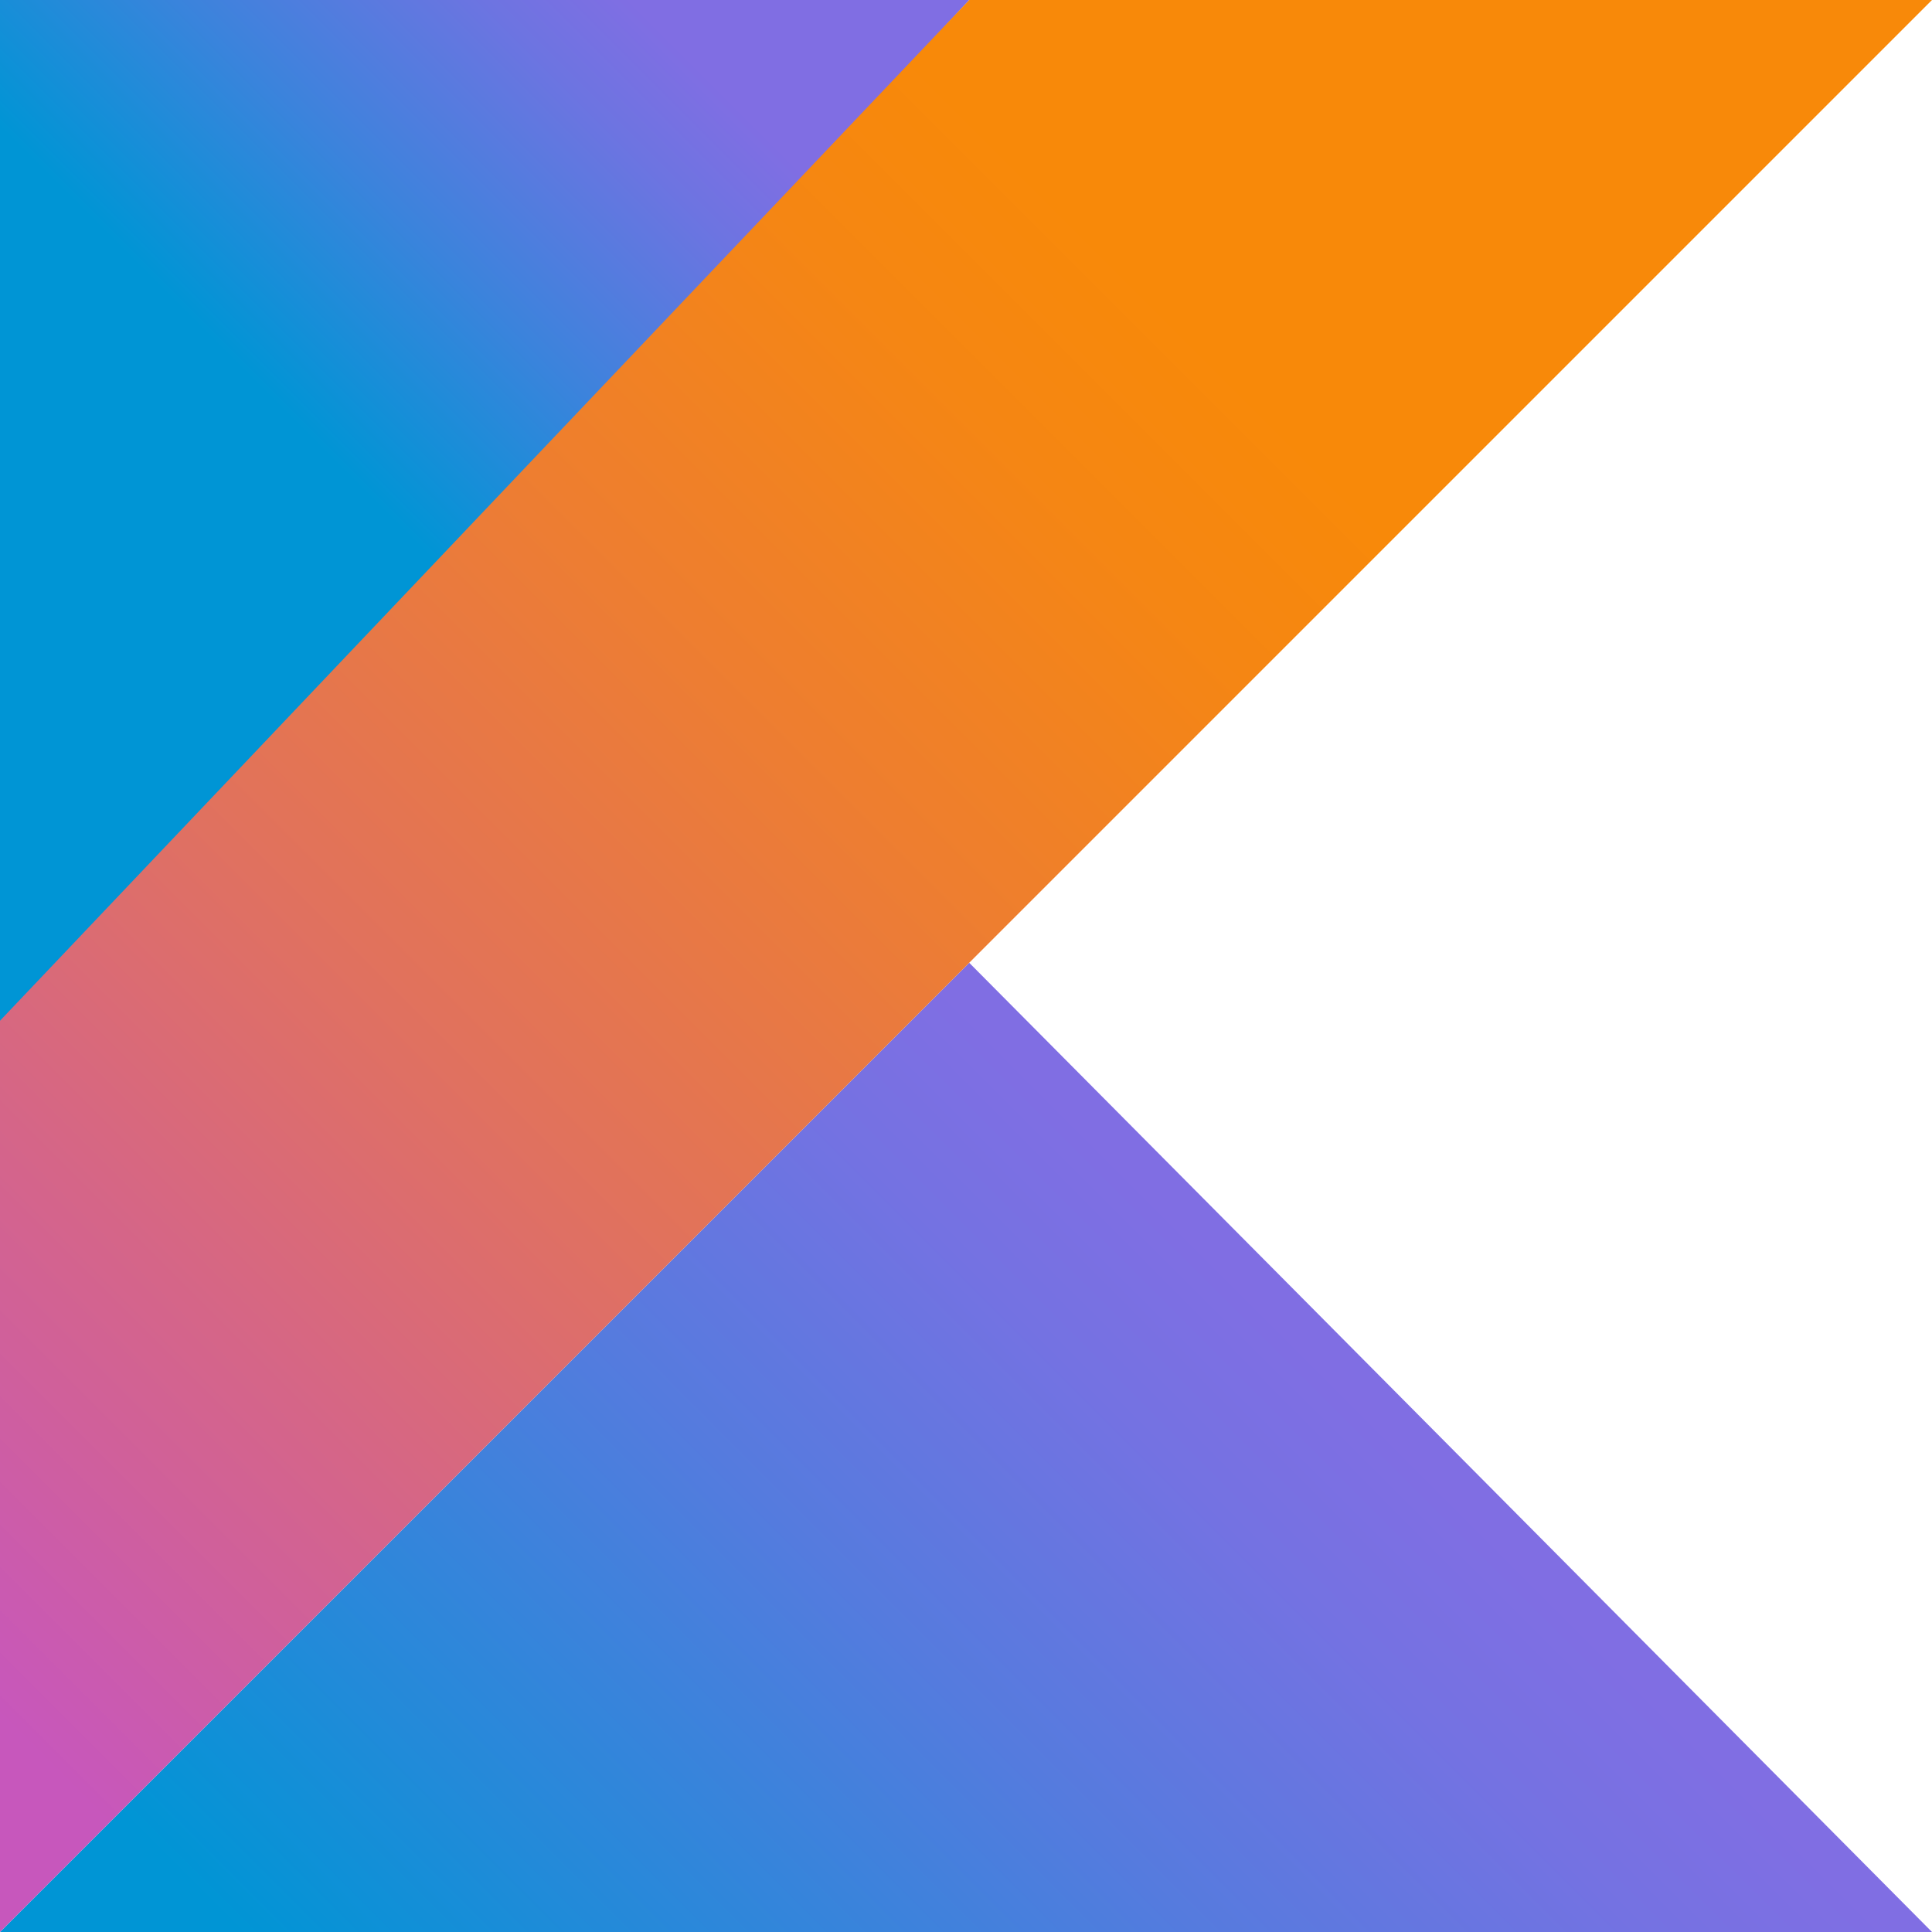
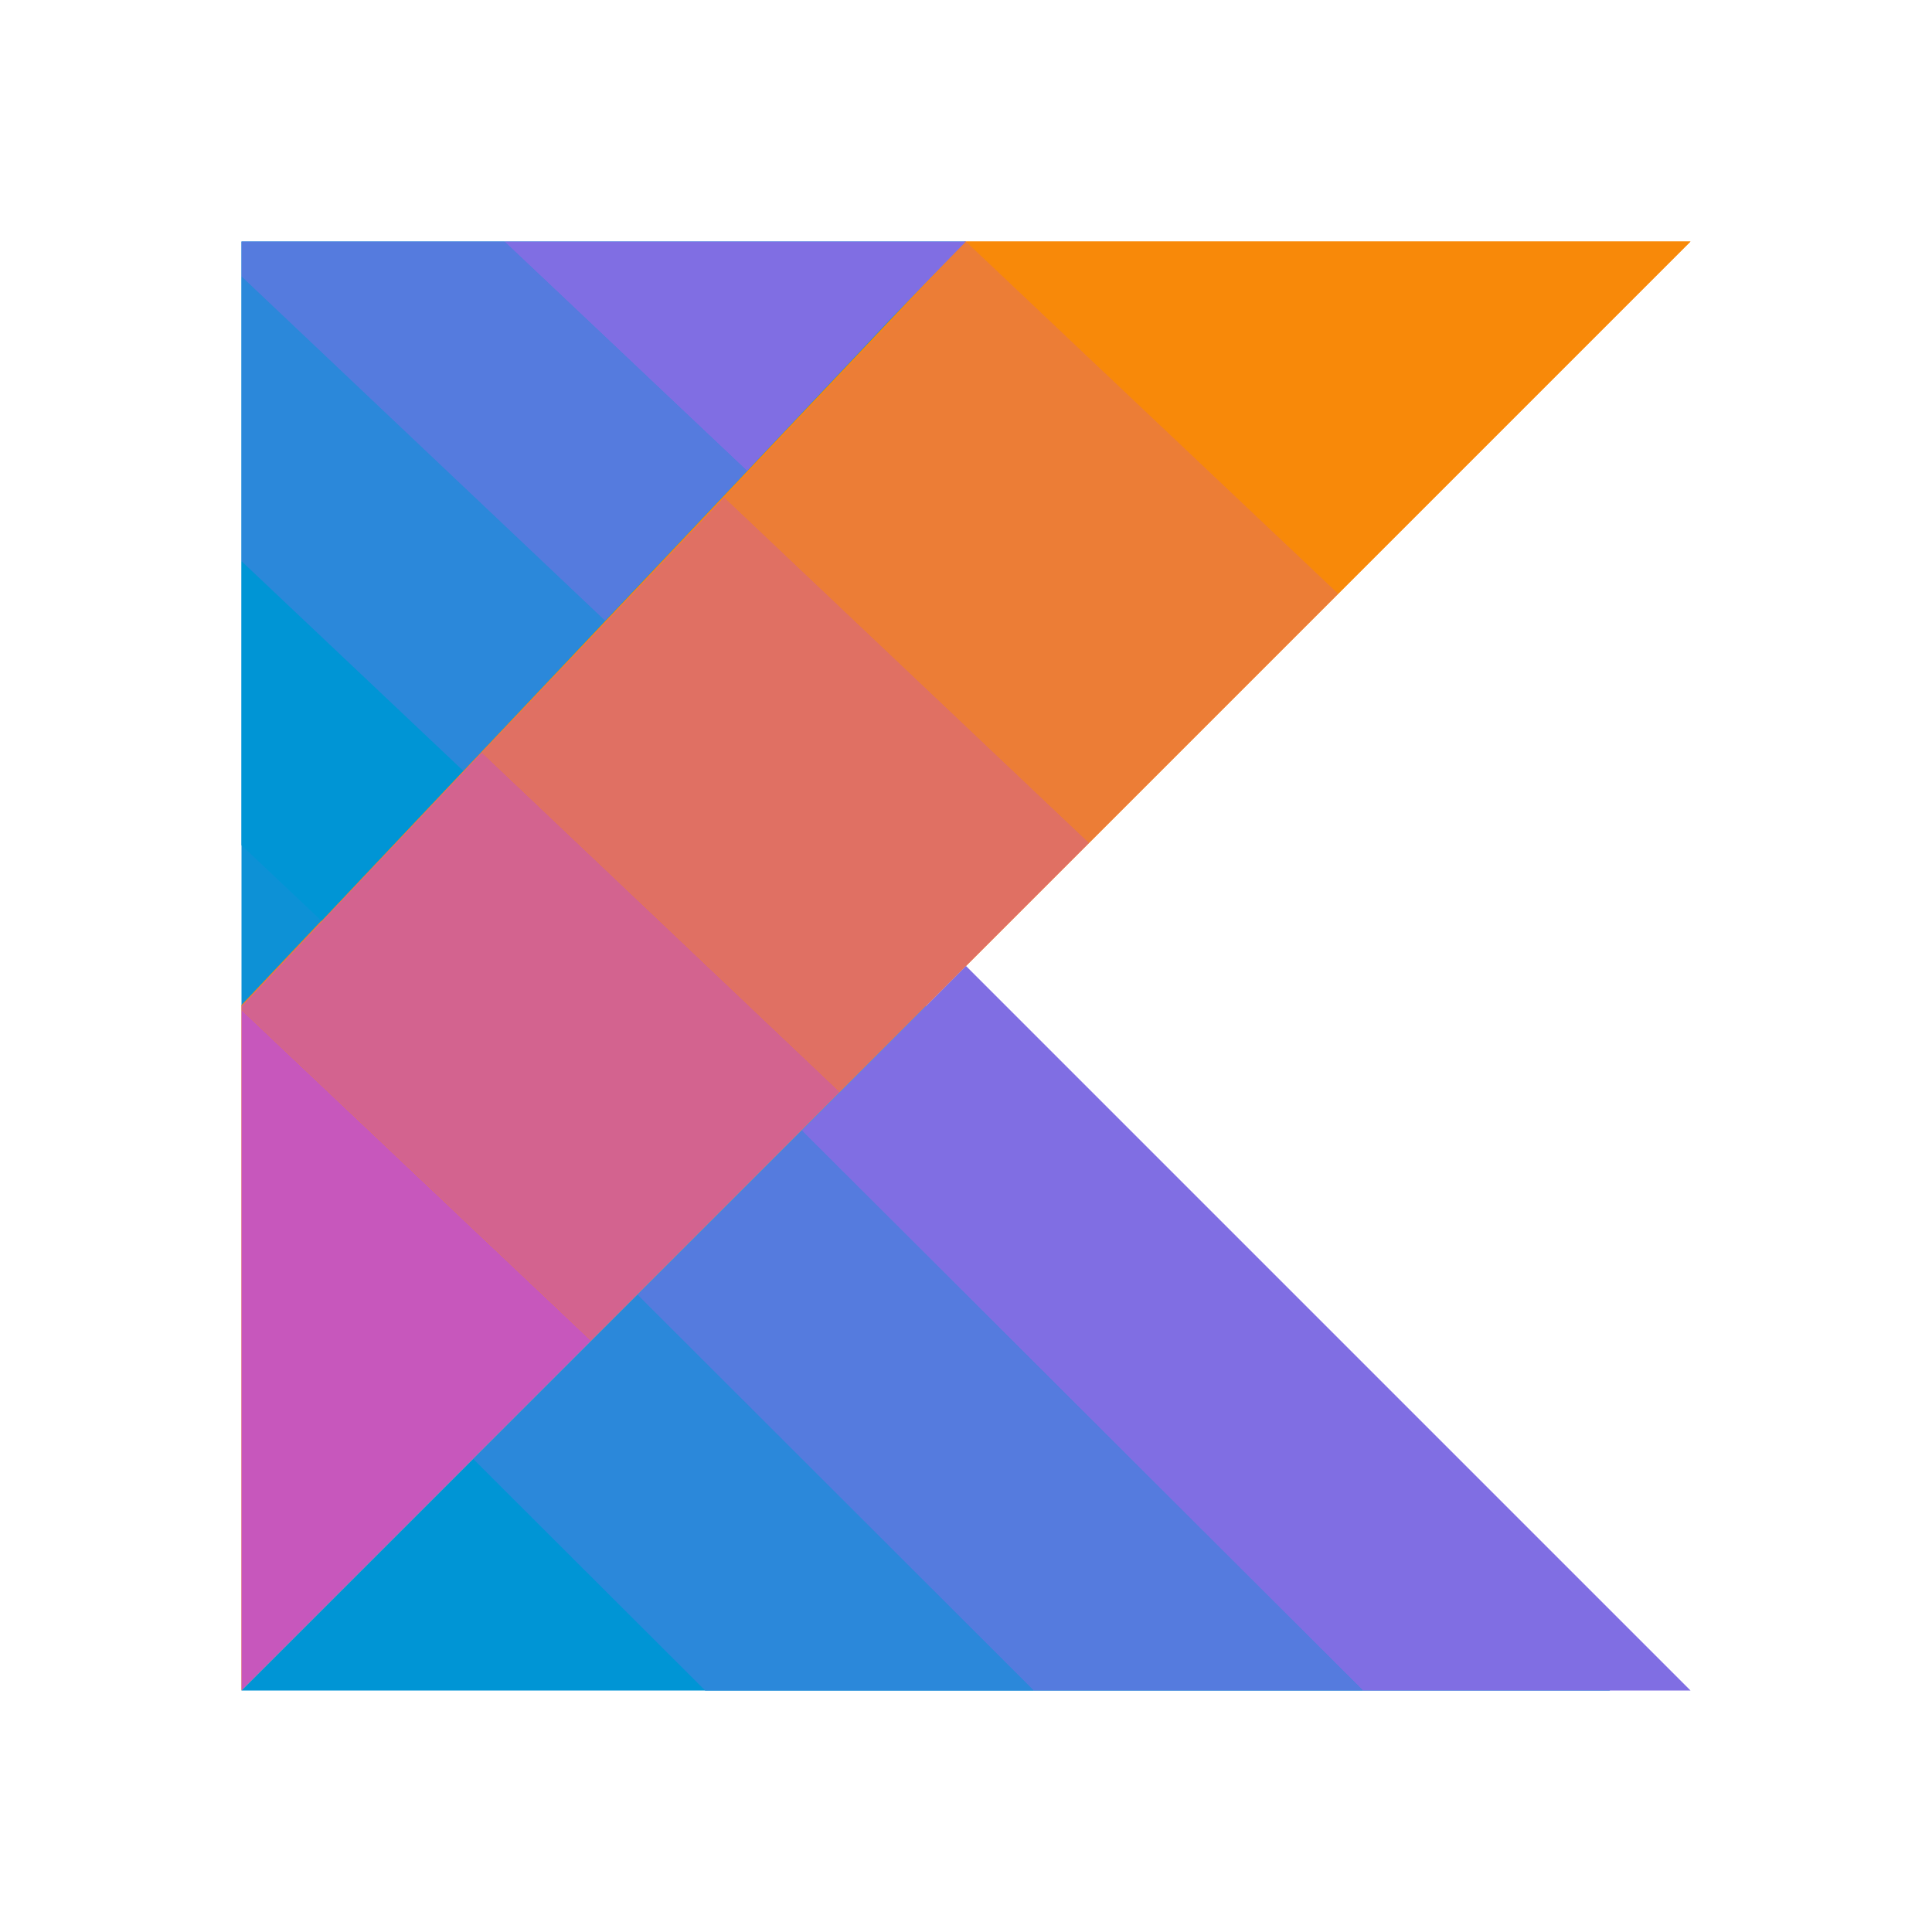
- <svg xmlns="http://www.w3.org/2000/svg" version="1.1" id="Layer_1" x="0px" y="0px" viewBox="0 0 60 60" style="enable-background:new 0 0 60 60;" xml:space="preserve">
-   <g>
-     <linearGradient id="XMLID_3_" gradientUnits="userSpaceOnUse" x1="15.959" y1="-13.014" x2="44.307" y2="15.333" gradientTransform="matrix(1 0 0 -1 0 61)">
-       <stop offset="9.677000e-02" style="stop-color:#0095D5" />
-       <stop offset="0.301" style="stop-color:#238AD9" />
-       <stop offset="0.621" style="stop-color:#557BDE" />
-       <stop offset="0.864" style="stop-color:#7472E2" />
-       <stop offset="1" style="stop-color:#806EE3" />
-     </linearGradient>
-     <polygon id="XMLID_2_" style="fill:url(#XMLID_3_);" points="0,60 30.1,29.9 60,60  " />
-     <linearGradient id="SVGID_1_" gradientUnits="userSpaceOnUse" x1="4.209" y1="48.941" x2="20.673" y2="65.405" gradientTransform="matrix(1 0 0 -1 0 61)">
-       <stop offset="0.118" style="stop-color:#0095D5" />
-       <stop offset="0.418" style="stop-color:#3C83DC" />
-       <stop offset="0.696" style="stop-color:#6D74E1" />
-       <stop offset="0.833" style="stop-color:#806EE3" />
-     </linearGradient>
-     <polygon style="fill:url(#SVGID_1_);" points="0,0 30.1,0 0,32.5  " />
-     <linearGradient id="SVGID_2_" gradientUnits="userSpaceOnUse" x1="-10.102" y1="5.836" x2="45.731" y2="61.669" gradientTransform="matrix(1 0 0 -1 0 61)">
-       <stop offset="0.107" style="stop-color:#C757BC" />
-       <stop offset="0.214" style="stop-color:#D0609A" />
-       <stop offset="0.425" style="stop-color:#E1725C" />
-       <stop offset="0.605" style="stop-color:#EE7E2F" />
-       <stop offset="0.743" style="stop-color:#F58613" />
-       <stop offset="0.823" style="stop-color:#F88909" />
-     </linearGradient>
-     <polygon style="fill:url(#SVGID_2_);" points="30.1,0 0,31.7 0,60 30.1,29.9 60,0  " />
-   </g>
+ <svg xmlns="http://www.w3.org/2000/svg" viewBox="0 0 48 48" width="48px" height="48px">
+   <polygon fill="#0d91d6" points="24,6 17.99,12.35 11.97,18.69 6,25 6,6" />
+   <polygon fill="#f88909" points="24,6 23.96,6 17.97,12.33 11.96,18.68 6,24.97 6,25 6,25.09 6,42 14.69,33.31 20.87,27.13 27.06,20.94 33.25,14.75 42,6" />
+   <polygon fill="#c757bc" points="14.69,33.31 6,42 6,25.09" />
+   <polygon fill="#d3638f" points="20.87,27.13 14.69,33.31 6,25.09 6,25 11.97,18.69" />
+   <polygon fill="#e07063" points="27.06,20.94 20.87,27.13 11.97,18.69 17.99,12.35" />
+   <polygon fill="#ec7d36" points="33.25,14.75 27.06,20.94 17.99,12.35 24,6" />
+   <polygon fill="#f88909" points="42,6 33.25,14.75 24,6" />
+   <polygon fill="#0095d5" points="11.51,19.15 7.99,22.88 6,21 6,13.94" />
+   <polygon fill="#2b88da" points="15.03,15.42 11.51,19.15 6,13.94 6,6.87" />
+   <polygon fill="#557bde" points="18.56,11.7 15.03,15.42 6,6.87 6,6 12.53,6" />
+   <polygon fill="#806ee3" points="22.08,7.97 18.56,11.7 12.53,6 24,6" />
+   <polygon fill="#0095d5" points="23,25 6,42 9.35,42 17.52,42 40,42" />
+   <polygon fill="#2b88da" points="25.68,42 17.52,42 11.76,36.25 15.84,32.17" />
+   <polygon fill="#557bde" points="33.86,42 25.68,42 15.84,32.17 19.92,28.09" />
+   <polygon fill="#806ee3" points="42,42 33.86,42 19.92,28.09 24,24" />
</svg>
